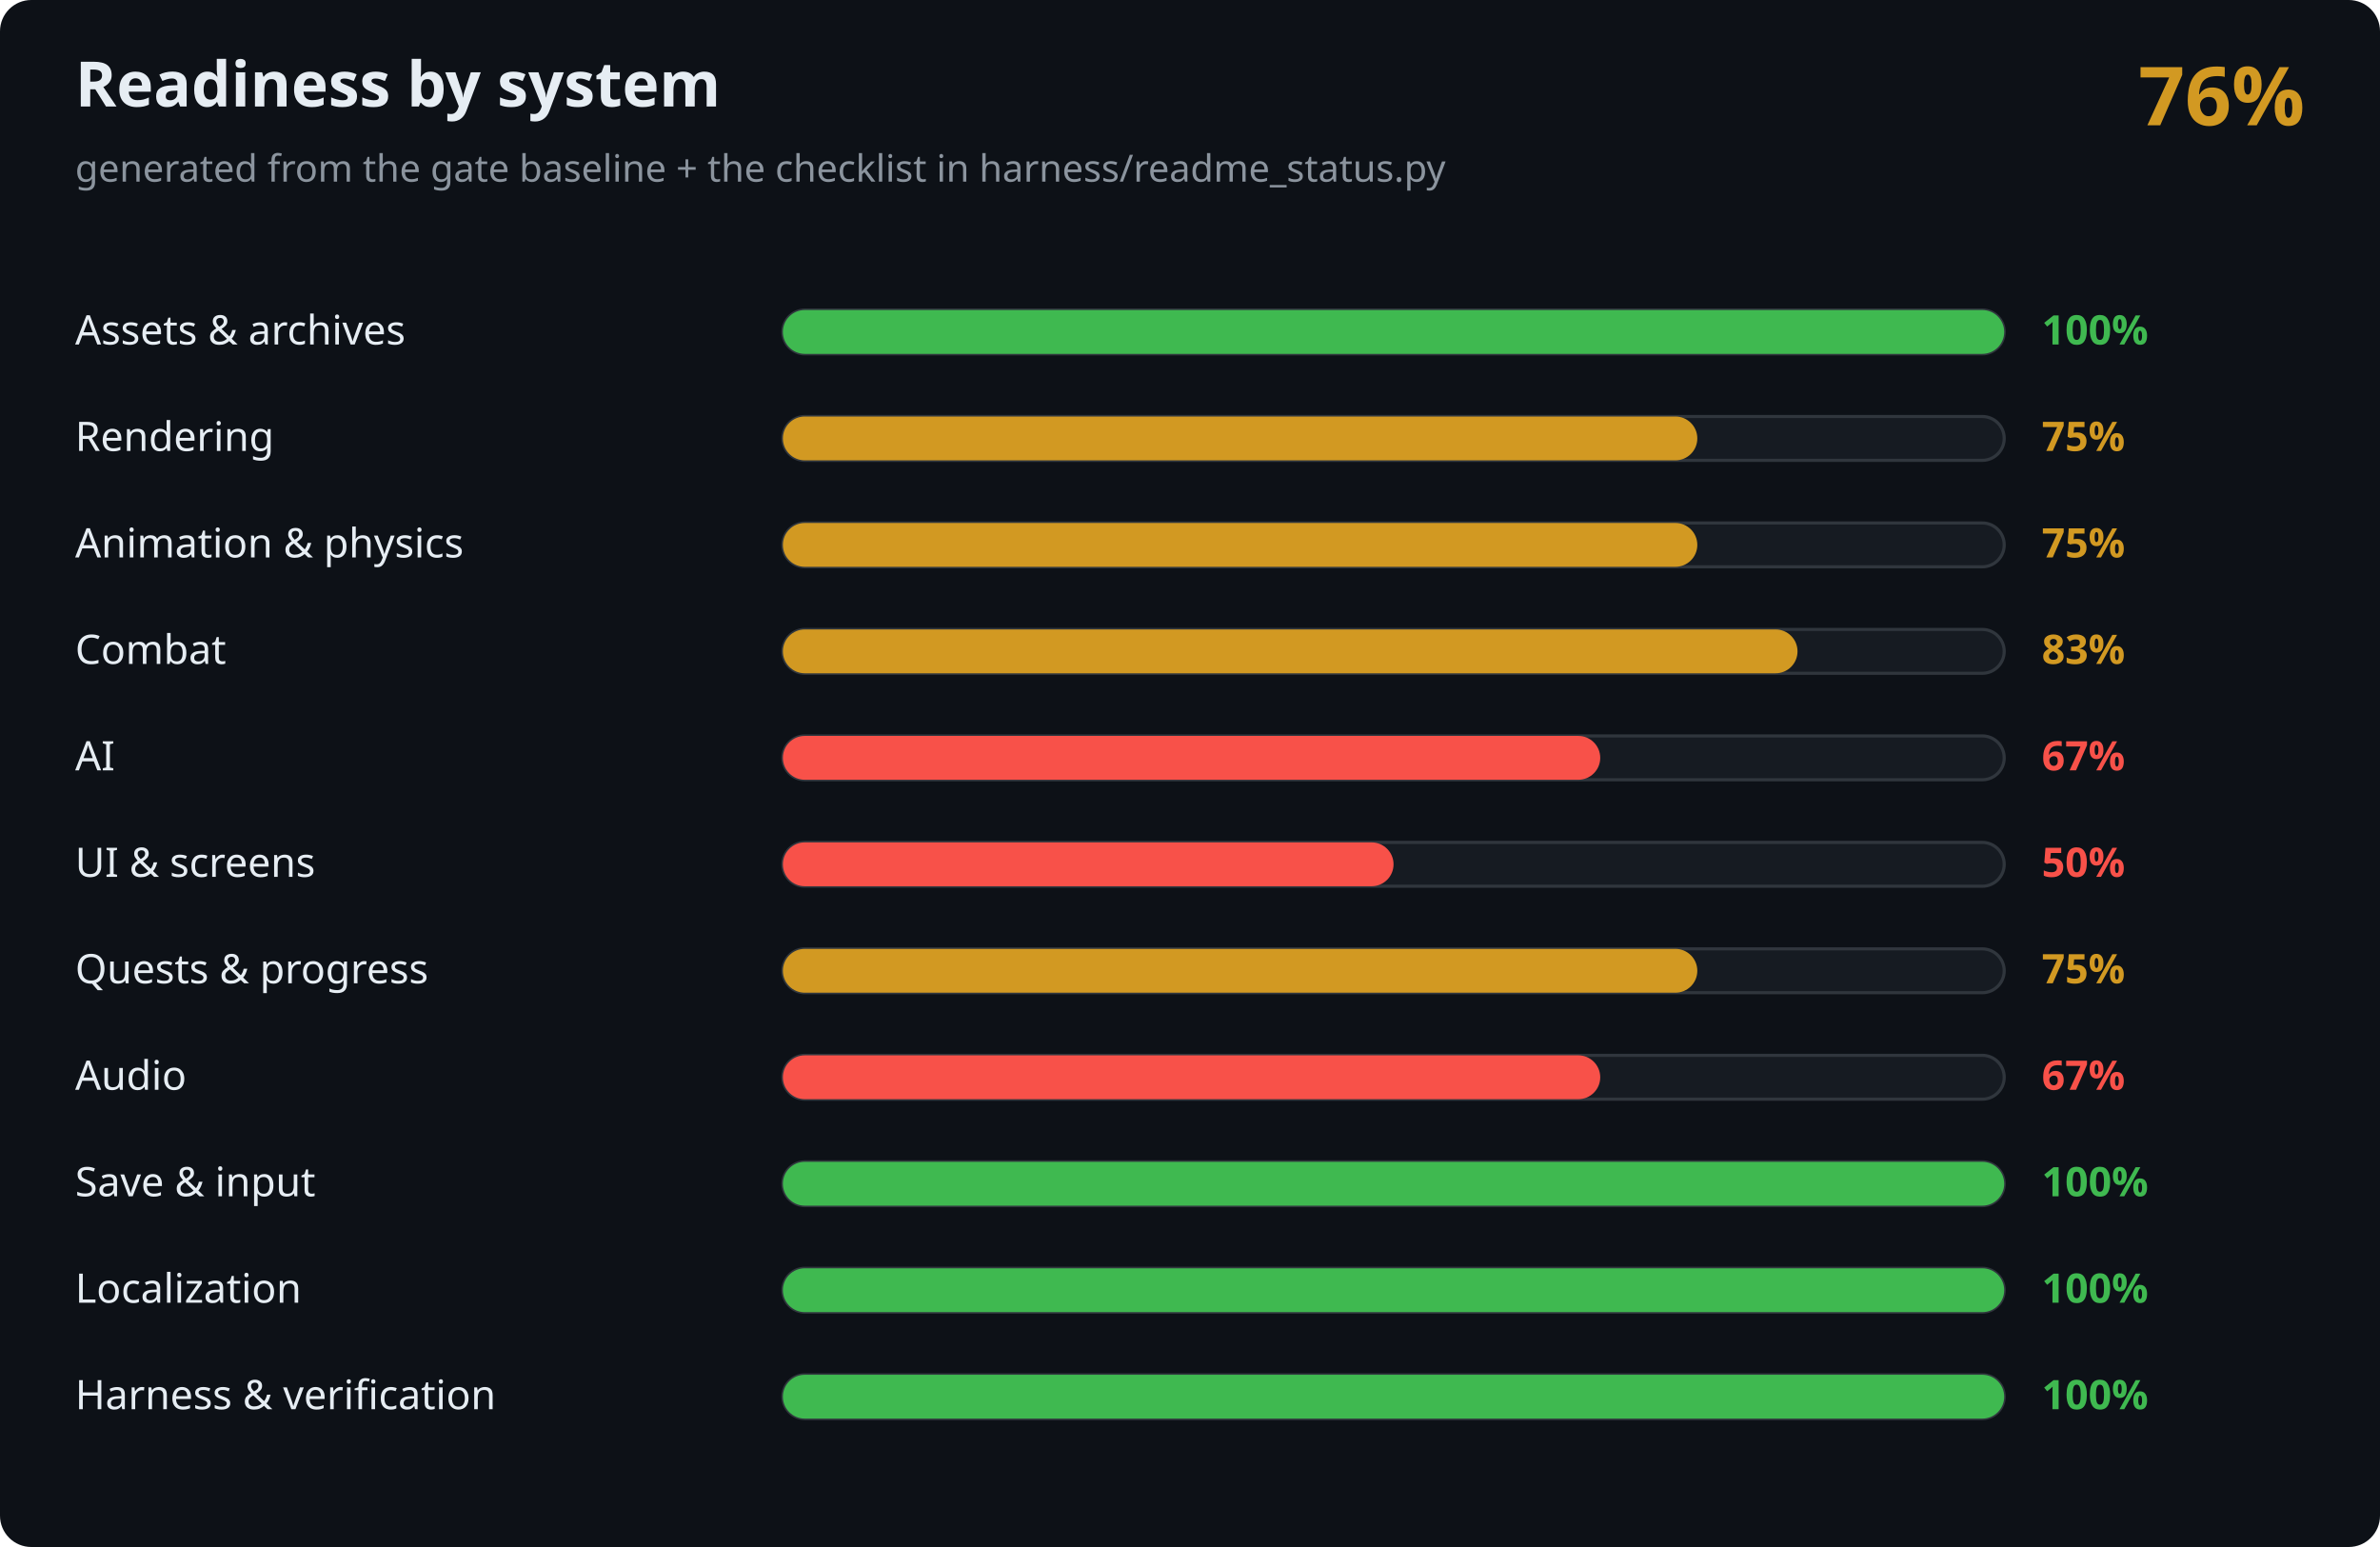
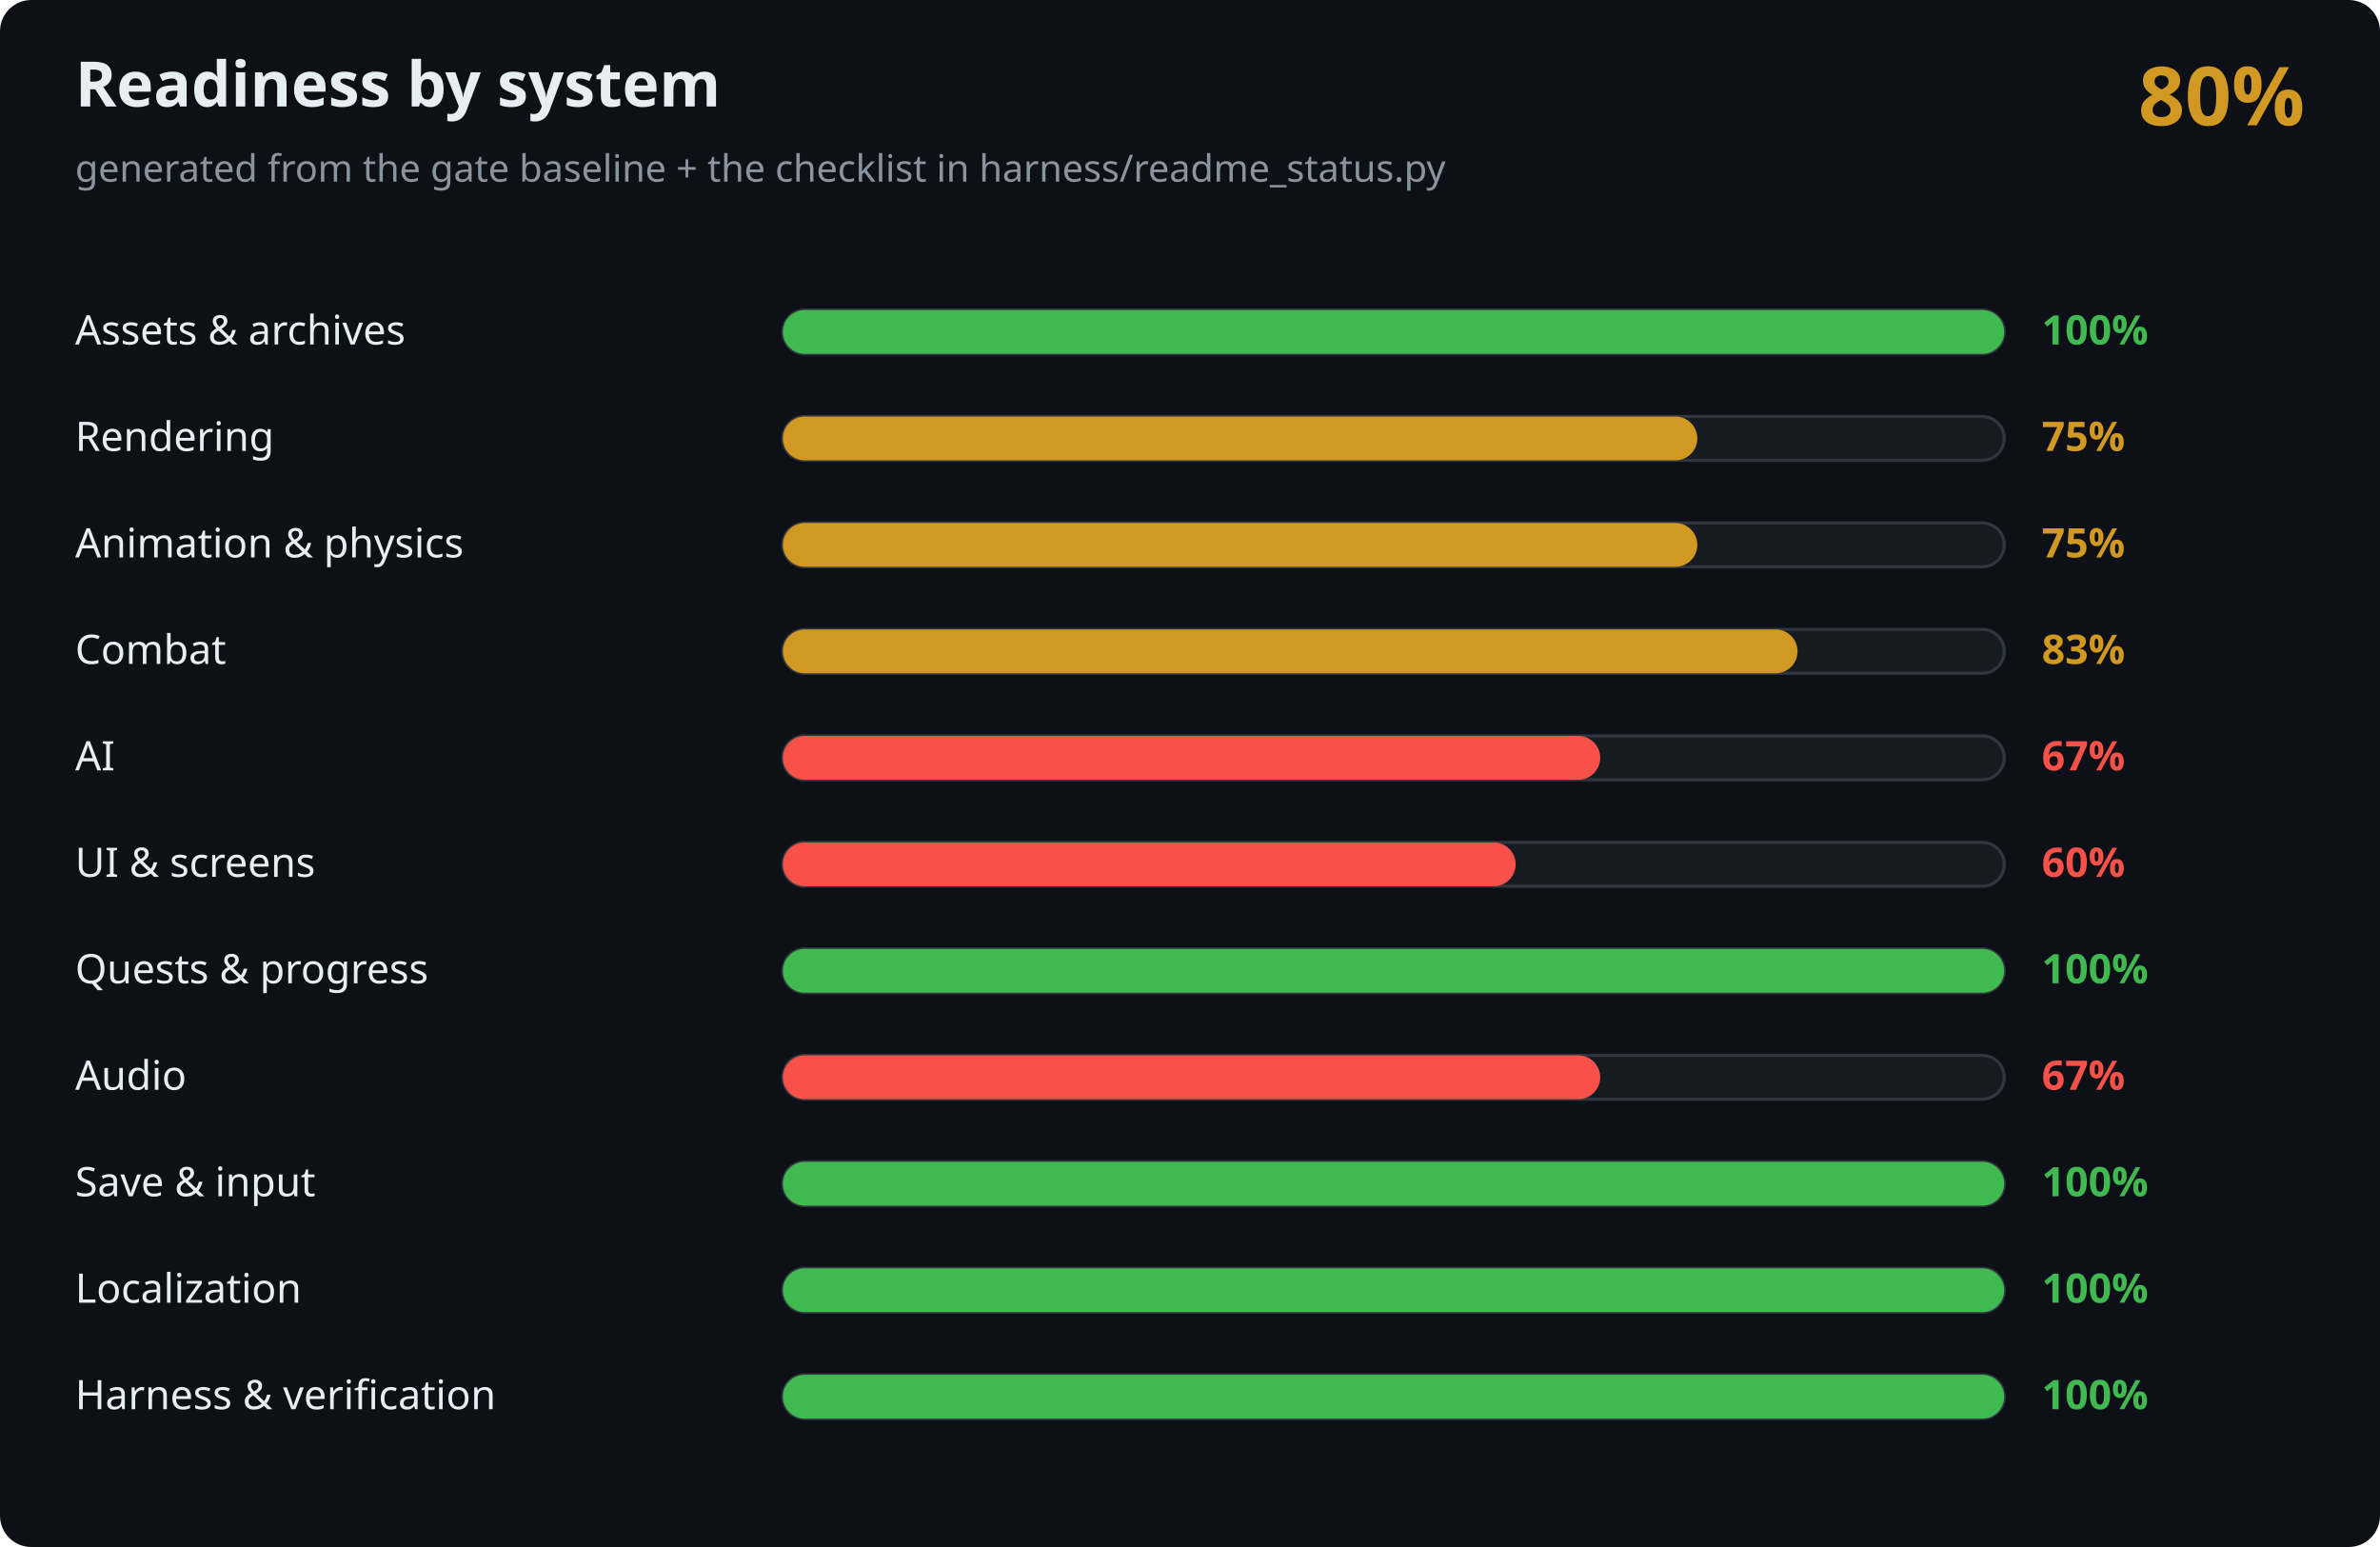
<svg xmlns="http://www.w3.org/2000/svg" width="760" height="494" viewBox="0 0 760 494" font-family="Segoe UI,Ubuntu,sans-serif">
  <rect width="760" height="494" rx="10" fill="#0d1117" />
  <text x="24" y="34" fill="#e6edf3" font-size="20" font-weight="600">Readiness by system</text>
  <text x="24" y="58" fill="#8b949e" font-size="12">generated from the gate baseline + the checklist in harness/readme_status.py</text>
-   <text x="736" y="40" fill="#d29922" font-size="26" font-weight="700" text-anchor="end">76%</text>
+   <text x="736" y="40" fill="#d29922" font-size="26" font-weight="700" text-anchor="end">80%</text>
  <text x="24" y="110" fill="#e6edf3" font-size="13">Assets &amp; archives</text>
  <rect x="250" y="99" width="390" height="14" rx="7" fill="#161b22" stroke="#30363d" />
  <rect x="250" y="99" width="390" height="14" rx="7" fill="#3fb950" />
  <text x="652" y="110" fill="#3fb950" font-size="13" font-weight="600">100%</text>
  <text x="24" y="144" fill="#e6edf3" font-size="13">Rendering</text>
  <rect x="250" y="133" width="390" height="14" rx="7" fill="#161b22" stroke="#30363d" />
  <rect x="250" y="133" width="292" height="14" rx="7" fill="#d29922" />
  <text x="652" y="144" fill="#d29922" font-size="13" font-weight="600">75%</text>
  <text x="24" y="178" fill="#e6edf3" font-size="13">Animation &amp; physics</text>
  <rect x="250" y="167" width="390" height="14" rx="7" fill="#161b22" stroke="#30363d" />
  <rect x="250" y="167" width="292" height="14" rx="7" fill="#d29922" />
  <text x="652" y="178" fill="#d29922" font-size="13" font-weight="600">75%</text>
  <text x="24" y="212" fill="#e6edf3" font-size="13">Combat</text>
  <rect x="250" y="201" width="390" height="14" rx="7" fill="#161b22" stroke="#30363d" />
  <rect x="250" y="201" width="324" height="14" rx="7" fill="#d29922" />
  <text x="652" y="212" fill="#d29922" font-size="13" font-weight="600">83%</text>
  <text x="24" y="246" fill="#e6edf3" font-size="13">AI</text>
  <rect x="250" y="235" width="390" height="14" rx="7" fill="#161b22" stroke="#30363d" />
  <rect x="250" y="235" width="261" height="14" rx="7" fill="#f85149" />
  <text x="652" y="246" fill="#f85149" font-size="13" font-weight="600">67%</text>
  <text x="24" y="280" fill="#e6edf3" font-size="13">UI &amp; screens</text>
  <rect x="250" y="269" width="390" height="14" rx="7" fill="#161b22" stroke="#30363d" />
-   <rect x="250" y="269" width="195" height="14" rx="7" fill="#f85149" />
-   <text x="652" y="280" fill="#f85149" font-size="13" font-weight="600">50%</text>
+   <rect x="250" y="269" width="234" height="14" rx="7" fill="#f85149" />
+   <text x="652" y="280" fill="#f85149" font-size="13" font-weight="600">60%</text>
  <text x="24" y="314" fill="#e6edf3" font-size="13">Quests &amp; progress</text>
  <rect x="250" y="303" width="390" height="14" rx="7" fill="#161b22" stroke="#30363d" />
-   <rect x="250" y="303" width="292" height="14" rx="7" fill="#d29922" />
-   <text x="652" y="314" fill="#d29922" font-size="13" font-weight="600">75%</text>
+   <rect x="250" y="303" width="390" height="14" rx="7" fill="#3fb950" />
+   <text x="652" y="314" fill="#3fb950" font-size="13" font-weight="600">100%</text>
  <text x="24" y="348" fill="#e6edf3" font-size="13">Audio</text>
  <rect x="250" y="337" width="390" height="14" rx="7" fill="#161b22" stroke="#30363d" />
  <rect x="250" y="337" width="261" height="14" rx="7" fill="#f85149" />
  <text x="652" y="348" fill="#f85149" font-size="13" font-weight="600">67%</text>
  <text x="24" y="382" fill="#e6edf3" font-size="13">Save &amp; input</text>
  <rect x="250" y="371" width="390" height="14" rx="7" fill="#161b22" stroke="#30363d" />
  <rect x="250" y="371" width="390" height="14" rx="7" fill="#3fb950" />
  <text x="652" y="382" fill="#3fb950" font-size="13" font-weight="600">100%</text>
  <text x="24" y="416" fill="#e6edf3" font-size="13">Localization</text>
  <rect x="250" y="405" width="390" height="14" rx="7" fill="#161b22" stroke="#30363d" />
  <rect x="250" y="405" width="390" height="14" rx="7" fill="#3fb950" />
  <text x="652" y="416" fill="#3fb950" font-size="13" font-weight="600">100%</text>
  <text x="24" y="450" fill="#e6edf3" font-size="13">Harness &amp; verification</text>
  <rect x="250" y="439" width="390" height="14" rx="7" fill="#161b22" stroke="#30363d" />
  <rect x="250" y="439" width="390" height="14" rx="7" fill="#3fb950" />
  <text x="652" y="450" fill="#3fb950" font-size="13" font-weight="600">100%</text>
</svg>
